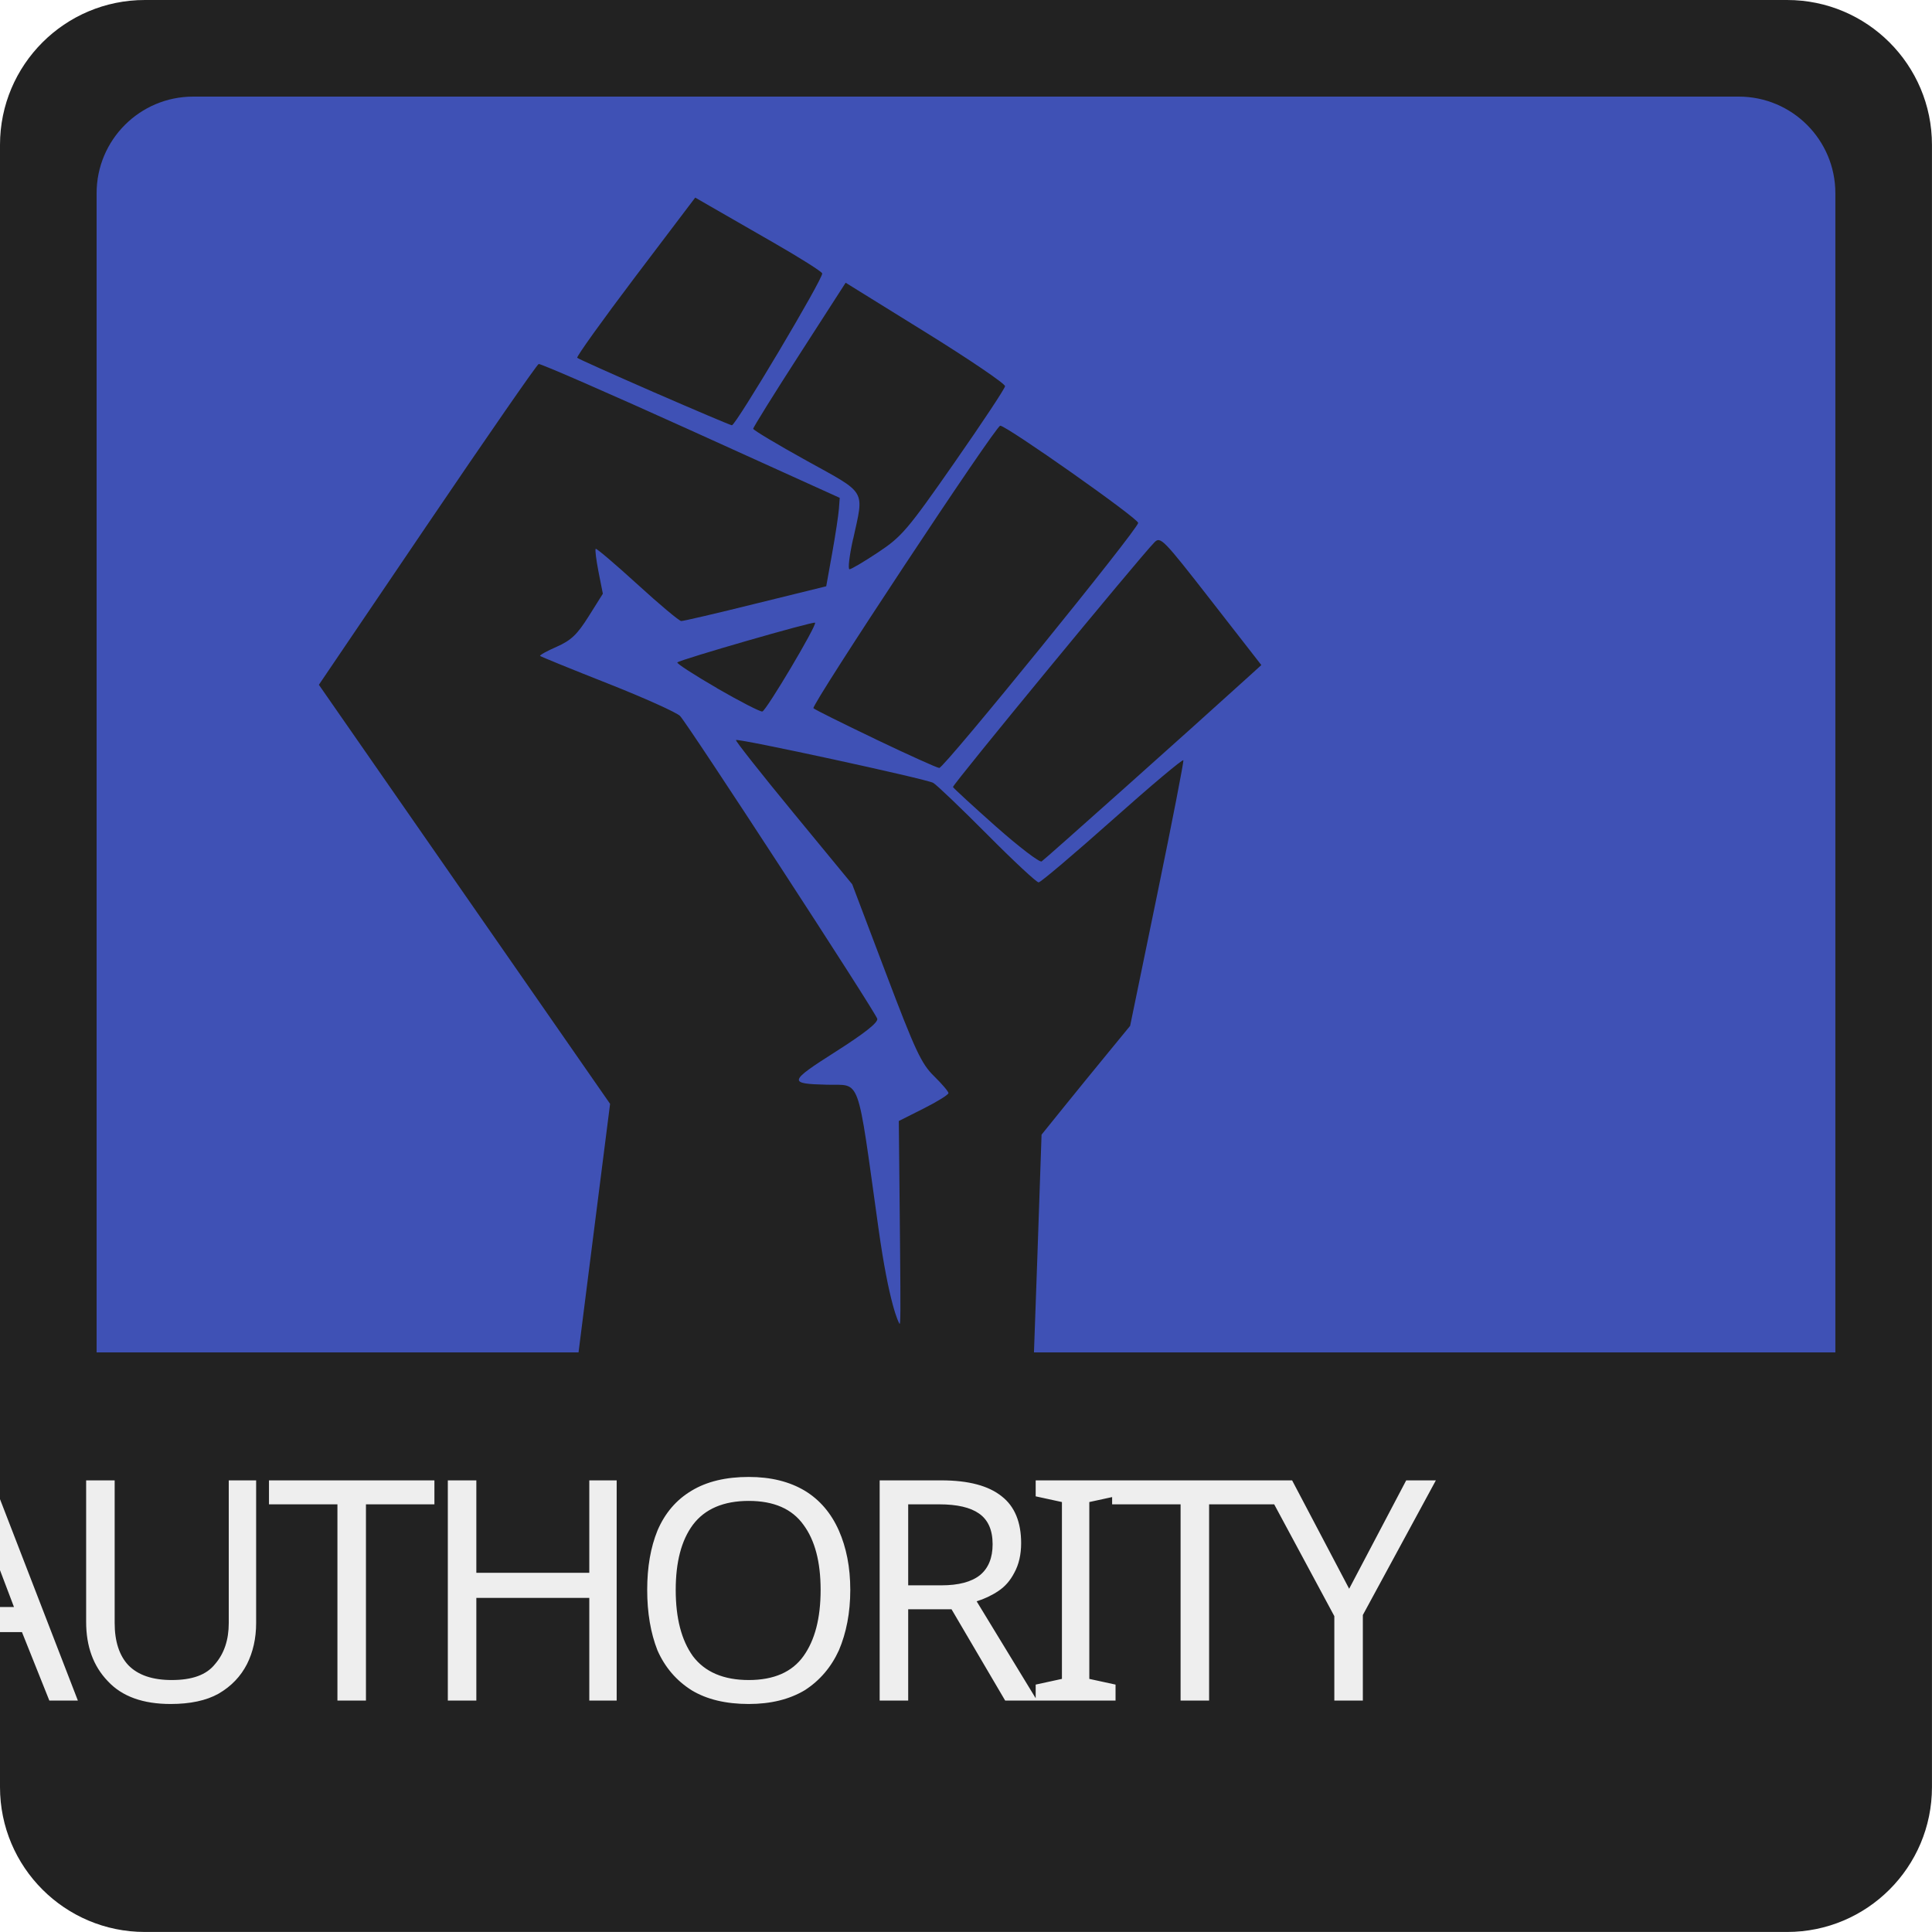
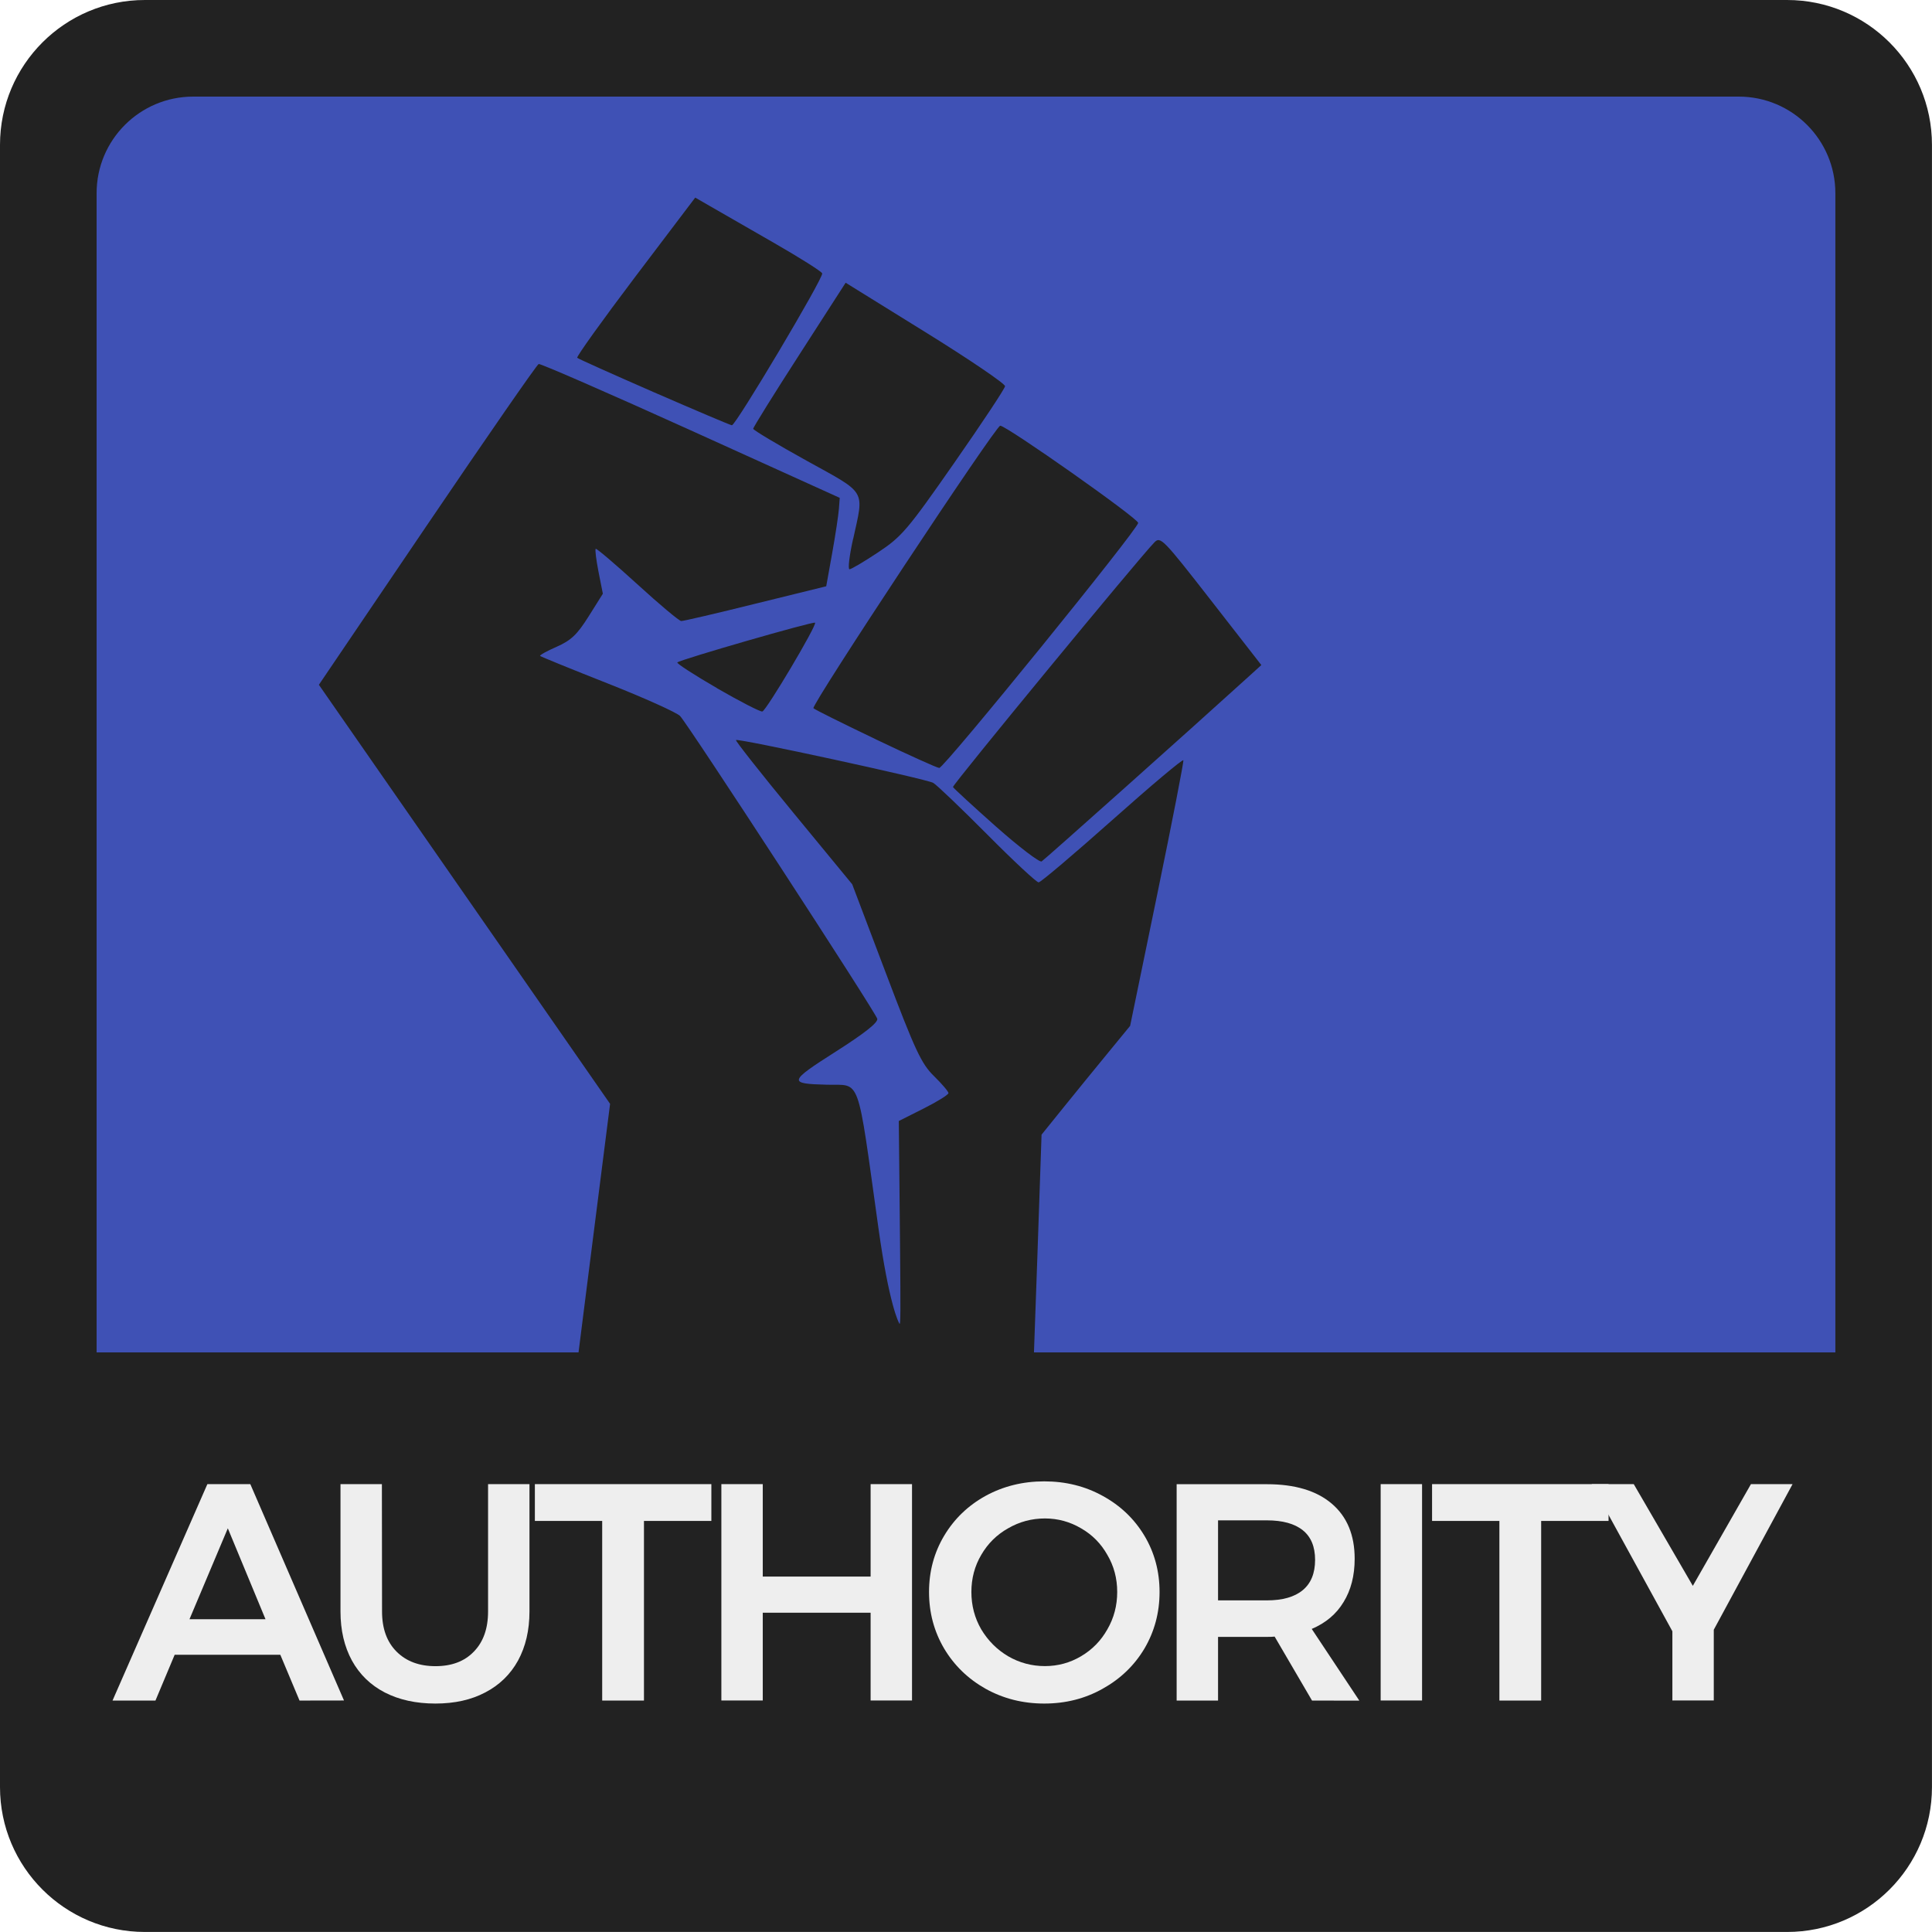
<svg xmlns="http://www.w3.org/2000/svg" width="200" height="200" viewBox="0 0 52.917 52.917" version="1.1" id="svg8">
  <defs id="defs2" />
  <g id="layer1" transform="translate(-5.291665,48.54143)">
    <g id="g5584" transform="matrix(2,0,0,2,5.291665,-48.54143)" style="stroke-width:0.5">
      <g id="g5175" style="stroke-width:0.5">
        <rect ry="1.984" rx="1.984" style="opacity:1;fill:#222222;fill-opacity:1;fill-rule:nonzero;stroke:none;stroke-width:0.25;stroke-linecap:butt;stroke-linejoin:round;stroke-miterlimit:4;stroke-dasharray:none;stroke-dashoffset:0;stroke-opacity:0.909;paint-order:normal" id="rect5163" width="26.458" height="26.458" x="0" y="-1.110223e-16" />
        <rect ry="1.323" rx="1.323" y="1.323" x="1.323" height="23.812" width="23.812" id="rect5165" style="opacity:1;fill:#3f51b5;fill-opacity:1;fill-rule:nonzero;stroke:none;stroke-width:0.25;stroke-linecap:butt;stroke-linejoin:round;stroke-miterlimit:4;stroke-dasharray:none;stroke-dashoffset:0;stroke-opacity:0.909;paint-order:normal" />
        <path id="path5188" d="m 7.691,20.376 c 0,-0.018 0.149,-1.209 0.332,-2.646 L 8.355,15.117 6.452,12.378 C 5.405,10.871 4.507,9.58 4.458,9.509 L 4.367,9.378 5.85,7.189 C 6.666,5.985 7.353,4.993 7.377,4.985 c 0.024,-0.008 0.962,0.401 2.084,0.909 l 2.039,0.924 -0.011,0.149 c -0.006,0.082 -0.047,0.355 -0.092,0.606 l -0.082,0.456 -0.967,0.238 C 9.817,8.399 9.358,8.506 9.329,8.505 9.301,8.504 9.03,8.277 8.727,8 8.424,7.724 8.168,7.506 8.158,7.516 c -0.011,0.011 0.007,0.153 0.039,0.317 L 8.256,8.131 8.062,8.44 C 7.905,8.69 7.821,8.77 7.624,8.857 7.489,8.916 7.387,8.973 7.397,8.983 c 0.01,0.01 0.426,0.18 0.926,0.377 0.499,0.197 0.945,0.398 0.99,0.445 0.114,0.119 2.677,4.054 2.701,4.147 0.013,0.051 -0.174,0.199 -0.572,0.452 -0.644,0.41 -0.651,0.438 -0.118,0.451 0.472,0.012 0.408,-0.167 0.706,1.963 0.146,1.045 0.276,1.297 0.289,1.311 0.013,0.014 0.016,-0.129 0.007,-1.069 l -0.017,-1.708 0.34,-0.171 c 0.187,-0.094 0.34,-0.189 0.34,-0.211 0,-0.022 -0.089,-0.126 -0.198,-0.233 -0.173,-0.169 -0.256,-0.346 -0.659,-1.41 l -0.461,-1.217 -0.805,-0.978 c -0.443,-0.538 -0.797,-0.987 -0.787,-0.997 0.027,-0.027 2.604,0.532 2.701,0.586 0.045,0.025 0.377,0.342 0.738,0.705 0.36,0.363 0.678,0.659 0.706,0.658 0.028,-6.87e-4 0.482,-0.385 1.01,-0.855 0.527,-0.469 0.964,-0.837 0.972,-0.817 0.007,0.02 -0.154,0.847 -0.358,1.837 l -0.371,1.8 -0.301,0.367 c -0.166,0.202 -0.439,0.537 -0.607,0.745 l -0.305,0.378 -0.058,1.69 c -0.032,0.929 -0.072,2.025 -0.09,2.434 l -0.032,0.744 H 10.887 c -1.758,0 -3.196,-0.015 -3.196,-0.033 z m 5.948,-9.057 c -0.316,-0.281 -0.581,-0.524 -0.588,-0.541 -0.011,-0.027 2.539,-3.125 2.757,-3.349 0.084,-0.087 0.118,-0.052 0.777,0.794 l 0.689,0.885 -0.214,0.194 c -0.734,0.667 -2.753,2.469 -2.795,2.495 -0.028,0.017 -0.31,-0.198 -0.627,-0.479 z m -1.646,-1.195 C 11.543,9.909 11.159,9.718 11.14,9.699 c -0.037,-0.037 2.496,-3.869 2.558,-3.869 0.087,0 1.889,1.269 1.889,1.331 0,0.085 -2.656,3.356 -2.724,3.356 -0.028,-2.09e-4 -0.419,-0.177 -0.869,-0.392 z M 9.821,9.425 C 9.508,9.244 9.263,9.085 9.276,9.072 c 0.039,-0.039 1.865,-0.566 1.886,-0.544 0.03,0.03 -0.667,1.203 -0.722,1.216 -0.027,0.006 -0.306,-0.137 -0.619,-0.318 z M 11.684,7.381 C 11.834,6.696 11.878,6.769 11.046,6.309 10.645,6.087 10.316,5.89 10.315,5.872 c -3.53e-4,-0.019 0.284,-0.476 0.633,-1.017 l 0.633,-0.983 1.094,0.678 c 0.602,0.373 1.092,0.706 1.089,0.739 -0.003,0.034 -0.317,0.507 -0.697,1.052 -0.638,0.915 -0.718,1.009 -1.041,1.223 -0.192,0.128 -0.369,0.232 -0.392,0.232 -0.024,0 -0.002,-0.187 0.049,-0.416 z M 8.958,5.373 C 8.393,5.126 7.918,4.914 7.905,4.9 7.891,4.886 8.249,4.387 8.7,3.79 L 9.521,2.706 9.729,2.826 c 0.114,0.066 0.502,0.289 0.861,0.495 0.359,0.206 0.661,0.396 0.67,0.423 0.02,0.059 -1.186,2.087 -1.237,2.08 C 10.003,5.823 9.524,5.619 8.958,5.373 Z" style="fill:#222222;fill-opacity:1;stroke-width:0.5" />
        <path id="rect5205-3-6" d="m 0.728,18.521 v 4.167 c 0,1.539 1.239,2.778 2.778,2.778 H 22.953 c 1.539,0 2.778,-1.239 2.778,-2.778 v -4.167 z" style="opacity:1;fill:#222222;fill-opacity:1;fill-rule:nonzero;stroke:none;stroke-width:0.25;stroke-linecap:butt;stroke-linejoin:round;stroke-miterlimit:4;stroke-dasharray:none;stroke-dashoffset:0;stroke-opacity:0.909;paint-order:normal" />
-         <text xml:space="preserve" style="font-style:normal;font-variant:normal;font-weight:500;font-stretch:normal;font-size:4.233px;line-height:4.233px;font-family:Montserrat;-inkscape-font-specification:'Montserrat Medium';text-align:center;letter-spacing:-0.265px;text-anchor:middle;opacity:1;fill:#eeeeee;fill-opacity:1;fill-rule:nonzero;stroke:none;stroke-width:0.25;stroke-linecap:butt;stroke-linejoin:round;stroke-miterlimit:4;stroke-dasharray:none;stroke-dashoffset:0;stroke-opacity:0.909;paint-order:normal" x="13.046" y="23.289" id="text5173">
-           <tspan id="tspan5171" x="12.914" y="23.289" style="font-style:normal;font-variant:normal;font-weight:500;font-stretch:normal;font-size:4.233px;font-family:Montserrat;-inkscape-font-specification:'Montserrat Medium';letter-spacing:-0.265px;fill:#eeeeee;fill-opacity:1;stroke-width:0.25">AUTHORITY</tspan>
-         </text>
+         <g aria-label="AUTHORITY" style="font-style:normal;font-variant:normal;font-weight:500;font-stretch:normal;font-size:4.233px;line-height:4.233px;font-family:Montserrat;-inkscape-font-specification:'Montserrat Medium';text-align:center;letter-spacing:-0.265px;text-anchor:middle;opacity:1;fill:#eeeeee;fill-opacity:1;fill-rule:nonzero;stroke:none;stroke-width:0.25;stroke-linecap:butt;stroke-linejoin:round;stroke-miterlimit:4;stroke-dasharray:none;stroke-dashoffset:0;stroke-opacity:0.909;paint-order:normal" id="text5173">
+           <path d="M 4.102,23.289 3.839,22.662 H 2.392 L 2.129,23.289 H 1.541 L 2.84,20.325 h 0.588 l 1.283,2.963 z M 2.595,22.175 h 1.041 l -0.516,-1.245 z" style="font-style:normal;font-variant:normal;font-weight:500;font-stretch:normal;font-size:4.233px;font-family:Montserrat;-inkscape-font-specification:'Montserrat Medium';letter-spacing:-0.265px;fill:#eeeeee;fill-opacity:1;stroke-width:0.25" id="path8395" />
+           <path d="m 5.232,22.069 q 0,0.351 0.199,0.55 0.199,0.199 0.533,0.199 0.334,0 0.525,-0.199 0.195,-0.199 0.195,-0.55 v -1.744 h 0.567 v 1.744 q 0,0.385 -0.157,0.673 -0.157,0.284 -0.449,0.436 -0.288,0.152 -0.682,0.152 -0.398,0 -0.694,-0.152 -0.292,-0.152 -0.449,-0.436 -0.157,-0.288 -0.157,-0.673 v -1.744 h 0.567 z" style="font-style:normal;font-variant:normal;font-weight:500;font-stretch:normal;font-size:4.233px;font-family:Montserrat;-inkscape-font-specification:'Montserrat Medium';letter-spacing:-0.265px;fill:#eeeeee;fill-opacity:1;stroke-width:0.25" id="path8397" />
+           <path d="m 7.325,20.325 h 2.417 v 0.504 H 8.819 v 2.46 h -0.572 V 20.829 H 7.325 Z" style="font-style:normal;font-variant:normal;font-weight:500;font-stretch:normal;font-size:4.233px;font-family:Montserrat;-inkscape-font-specification:'Montserrat Medium';letter-spacing:-0.265px;fill:#eeeeee;fill-opacity:1;stroke-width:0.25" id="path8399" />
+           <path d="m 9.879,20.325 h 0.567 v 1.266 h 1.477 v -1.266 h 0.567 v 2.963 h -0.567 v -1.202 h -1.477 v 1.202 H 9.879 Z" style="font-style:normal;font-variant:normal;font-weight:500;font-stretch:normal;font-size:4.233px;font-family:Montserrat;-inkscape-font-specification:'Montserrat Medium';letter-spacing:-0.265px;fill:#eeeeee;fill-opacity:1;stroke-width:0.25" id="path8401" />
+           <path d="m 14.301,20.287 q 0.44,0 0.8,0.199 0.364,0.199 0.572,0.546 0.207,0.347 0.207,0.77 0,0.423 -0.207,0.775 -0.207,0.347 -0.572,0.55 -0.36,0.203 -0.8,0.203 -0.44,0 -0.804,-0.203 -0.36,-0.203 -0.567,-0.55 -0.207,-0.351 -0.207,-0.775 0,-0.423 0.207,-0.77 0.207,-0.347 0.567,-0.546 0.364,-0.199 0.804,-0.199 z m 0.009,0.508 q -0.271,0 -0.504,0.135 -0.233,0.131 -0.368,0.364 -0.135,0.229 -0.135,0.508 0,0.279 0.135,0.512 0.14,0.233 0.368,0.368 0.233,0.135 0.504,0.135 0.267,0 0.495,-0.135 0.229,-0.135 0.36,-0.368 0.135,-0.233 0.135,-0.512 0,-0.279 -0.135,-0.508 -0.131,-0.233 -0.36,-0.364 -0.229,-0.135 -0.495,-0.135 z" style="font-style:normal;font-variant:normal;font-weight:500;font-stretch:normal;font-size:4.233px;font-family:Montserrat;-inkscape-font-specification:'Montserrat Medium';letter-spacing:-0.265px;fill:#eeeeee;fill-opacity:1;stroke-width:0.25" id="path8403" />
+           <path d="m 17.968,23.289 -0.512,-0.876 q -0.034,0.004 -0.106,0.004 h -0.669 v 0.872 h -0.567 v -2.963 h 1.236 q 0.576,0 0.889,0.267 0.313,0.267 0.313,0.754 0,0.347 -0.152,0.593 -0.148,0.246 -0.436,0.368 l 0.652,0.982 z m -1.287,-1.372 h 0.669 q 0.322,0 0.491,-0.14 0.169,-0.14 0.169,-0.415 0,-0.271 -0.169,-0.406 -0.169,-0.135 -0.491,-0.135 h -0.669 z" style="font-style:normal;font-variant:normal;font-weight:500;font-stretch:normal;font-size:4.233px;font-family:Montserrat;-inkscape-font-specification:'Montserrat Medium';letter-spacing:-0.265px;fill:#eeeeee;fill-opacity:1;stroke-width:0.25" id="path8405" />
+           <path d="m 18.908,20.325 h 0.567 v 2.963 h -0.567 z" style="font-style:normal;font-variant:normal;font-weight:500;font-stretch:normal;font-size:4.233px;font-family:Montserrat;-inkscape-font-specification:'Montserrat Medium';letter-spacing:-0.265px;fill:#eeeeee;fill-opacity:1;stroke-width:0.25" id="path8407" />
+           <path d="m 19.612,20.325 h 2.417 v 0.504 h -0.923 v 2.46 h -0.572 V 20.829 H 19.612 Z" style="font-style:normal;font-variant:normal;font-weight:500;font-stretch:normal;font-size:4.233px;font-family:Montserrat;-inkscape-font-specification:'Montserrat Medium';letter-spacing:-0.265px;fill:#eeeeee;fill-opacity:1;stroke-width:0.25" id="path8409" />
+           <path d="m 24.549,20.325 -1.079,1.994 v 0.969 h -0.567 v -0.948 l -1.105,-2.015 h 0.576 l 0.809,1.393 0.796,-1.393 z" style="font-style:normal;font-variant:normal;font-weight:500;font-stretch:normal;font-size:4.233px;font-family:Montserrat;-inkscape-font-specification:'Montserrat Medium';letter-spacing:-0.265px;fill:#eeeeee;fill-opacity:1;stroke-width:0.25" id="path8411" />
+         </g>
      </g>
    </g>
  </g>
</svg>
